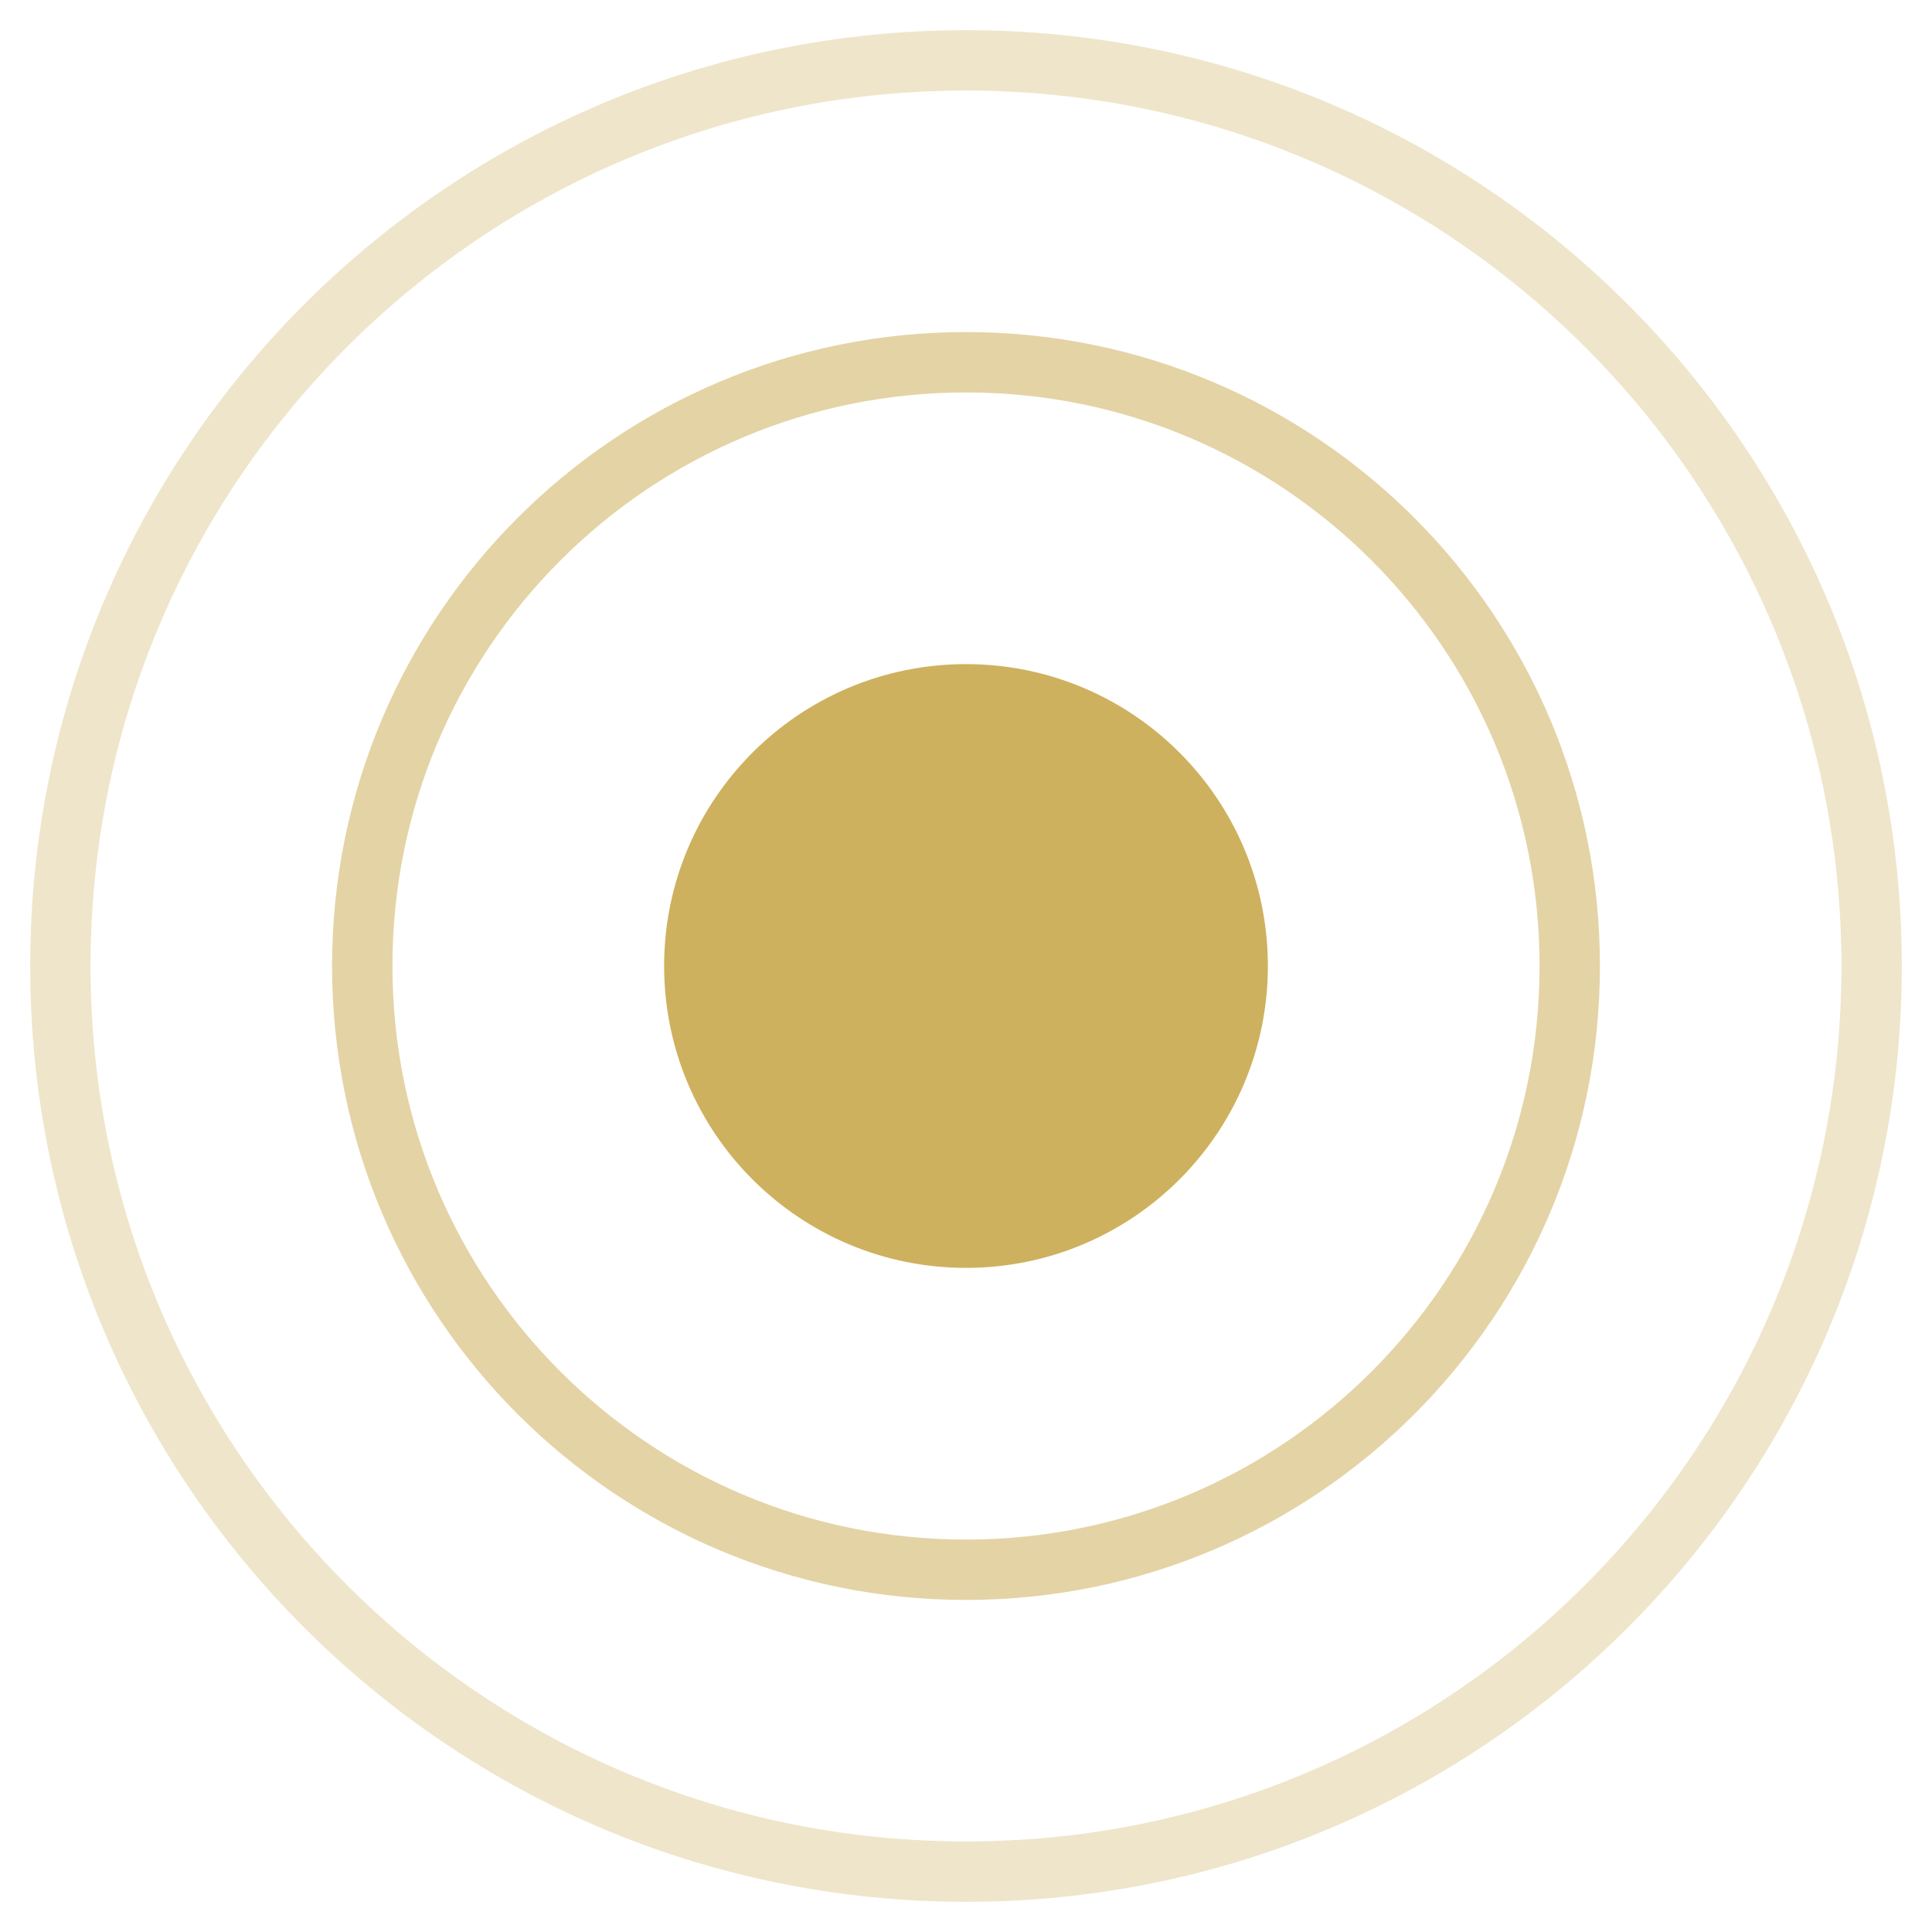
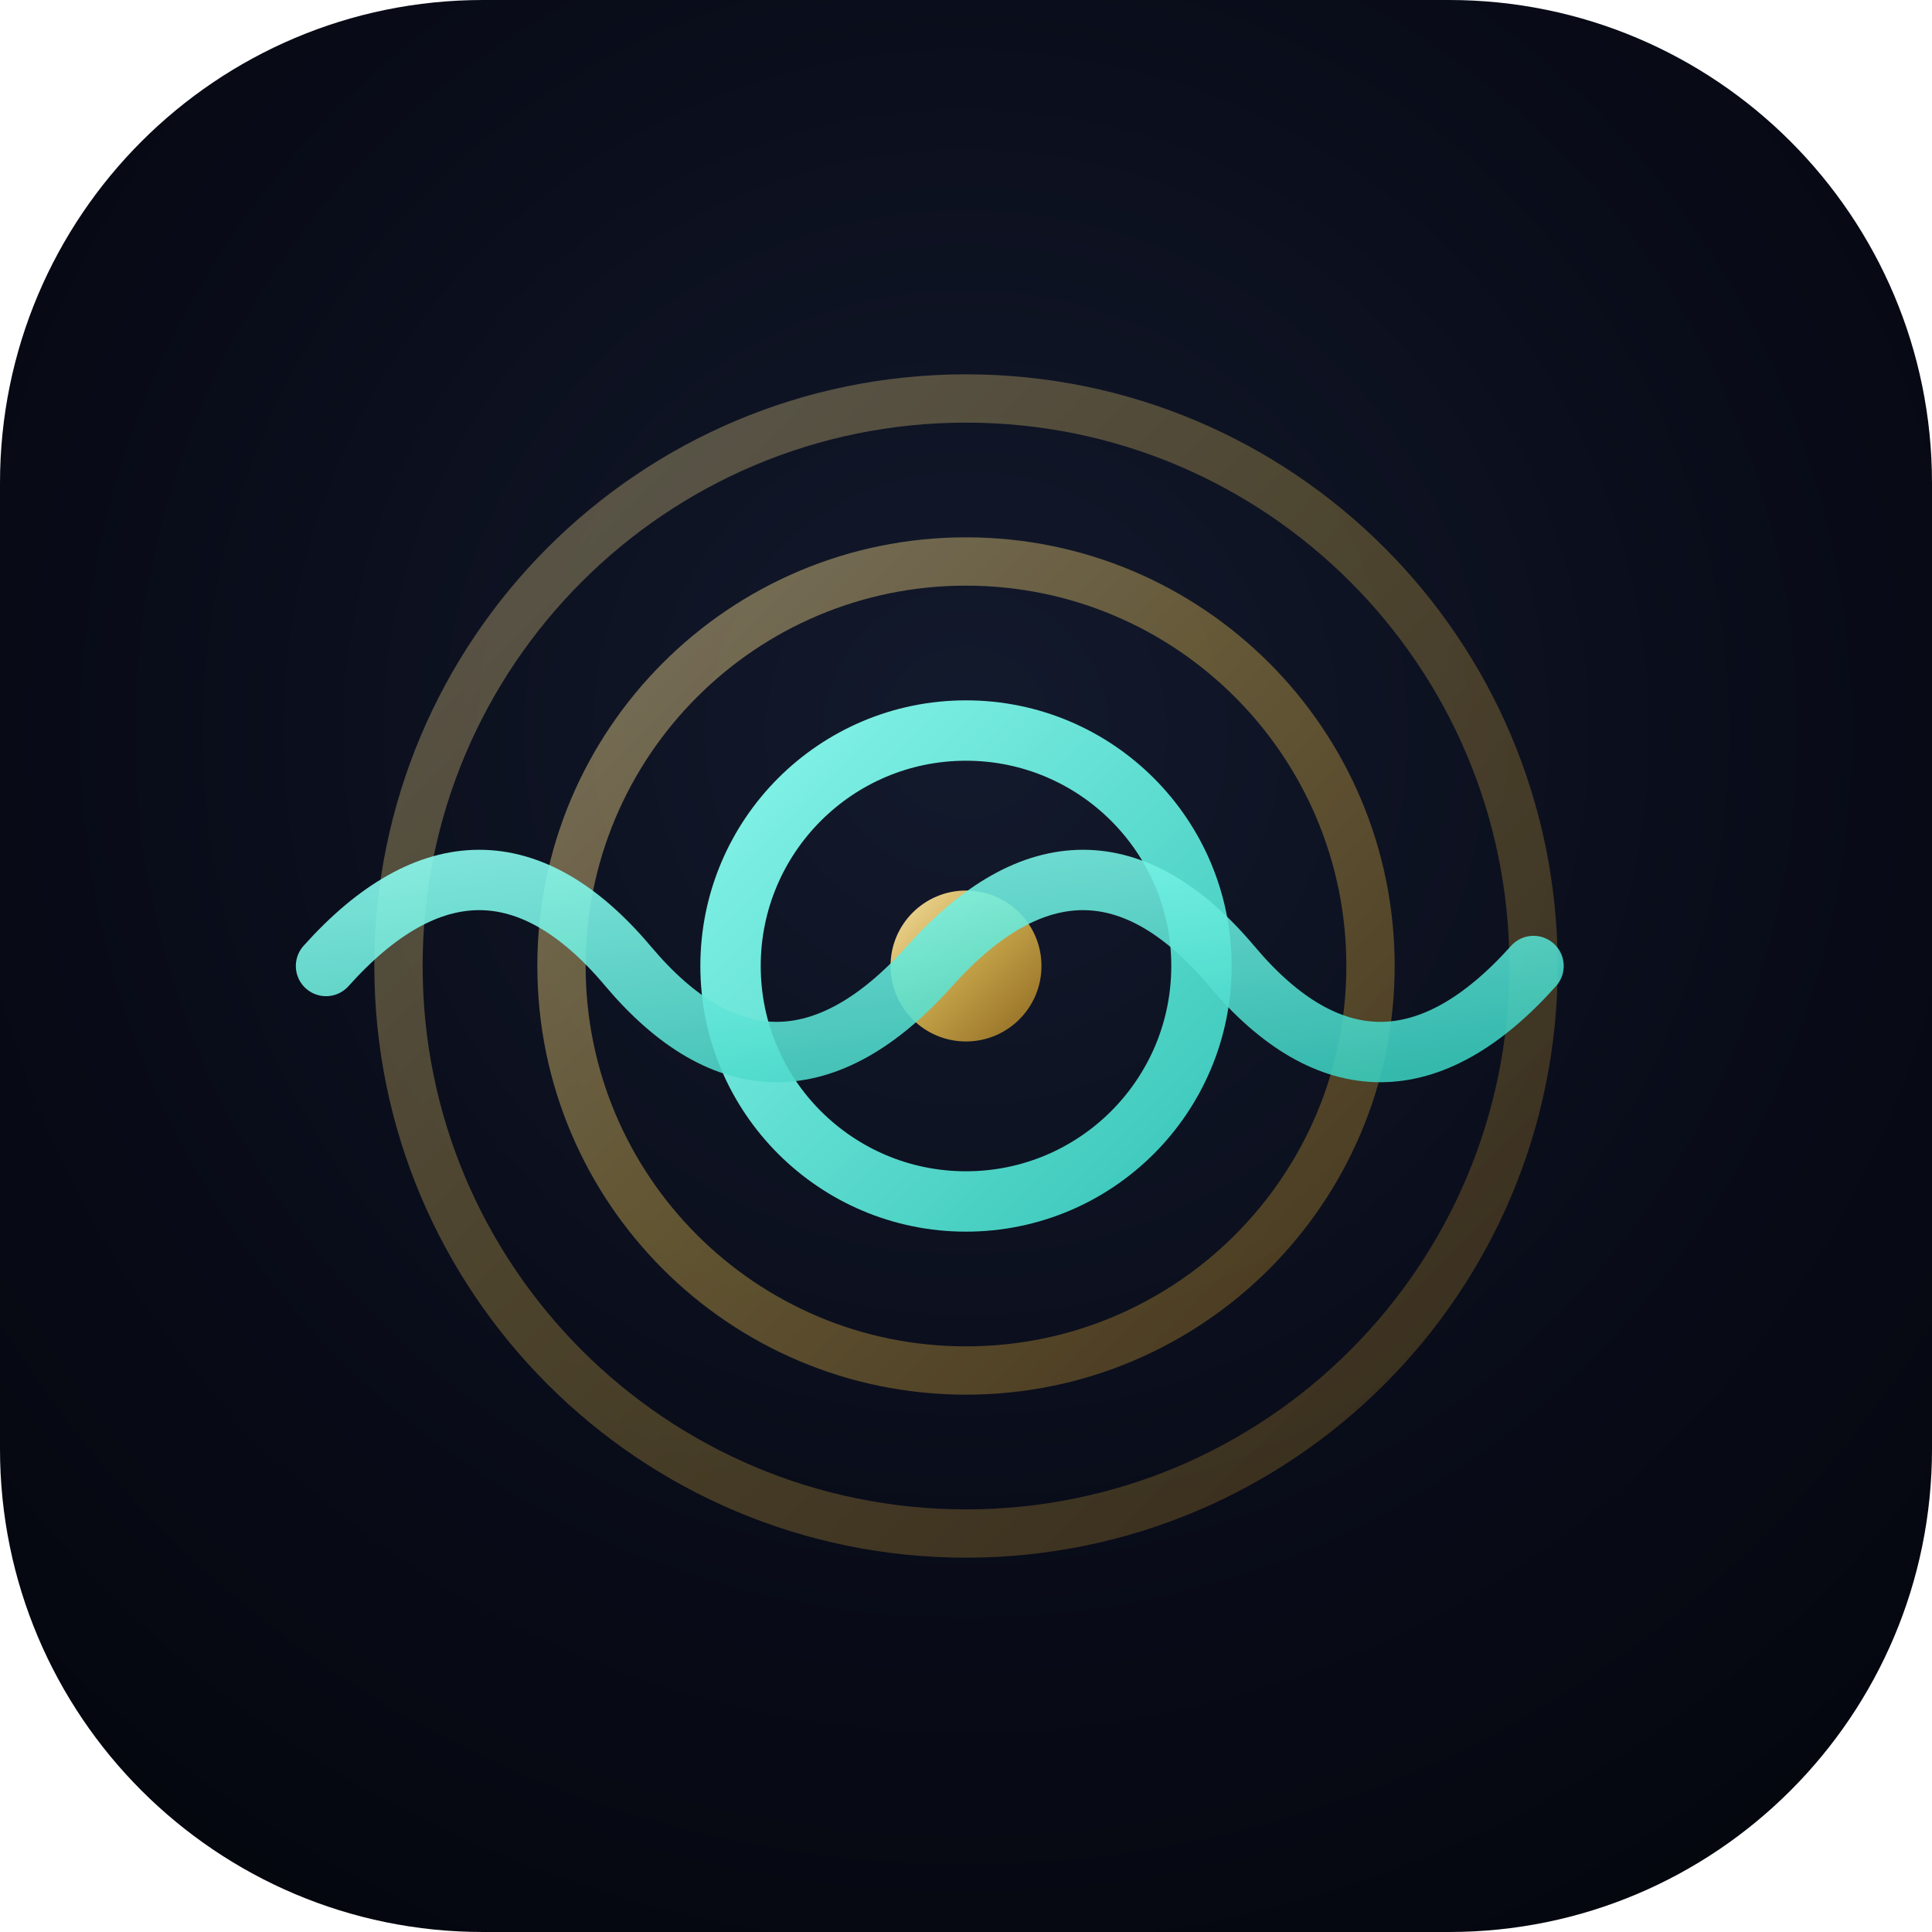
<svg xmlns="http://www.w3.org/2000/svg" viewBox="0 0 32 32">
-   <circle cx="16" cy="16" r="15" stroke="#C9A84C" stroke-width="1" fill="none" opacity="0.3" />
-   <circle cx="16" cy="16" r="10" stroke="#C9A84C" stroke-width="1" fill="none" opacity="0.5" />
-   <circle cx="16" cy="16" r="5" fill="#C9A84C" opacity="0.9" />
+   <defs>
+     <radialGradient id="bg" cx="50%" cy="38%" r="75%">
+       <stop offset="0%" stop-color="#131a2d" />
+       <stop offset="55%" stop-color="#090c19" />
+       <stop offset="100%" stop-color="#04060d" />
+     </radialGradient>
+     <linearGradient id="gold" x1="0%" y1="0%" x2="100%" y2="100%">
+       <stop offset="0%" stop-color="#f4dea1" />
+       <stop offset="45%" stop-color="#c9a84c" />
+       <stop offset="100%" stop-color="#8d6720" />
+     </linearGradient>
+     <linearGradient id="teal" x1="0%" y1="0%" x2="100%" y2="100%">
+       <stop offset="0%" stop-color="#8bfff2" />
+       <stop offset="100%" stop-color="#3bcfc0" />
+     </linearGradient>
+   </defs>
+   <rect width="32" height="32" rx="8" fill="url(#bg)" />
+   <circle cx="16" cy="16" r="9.4" stroke="url(#gold)" stroke-width="0.8" opacity="0.34" fill="none" />
+   <circle cx="16" cy="16" r="6.7" stroke="url(#gold)" stroke-width="0.8" opacity="0.46" fill="none" />
+   <circle cx="16" cy="16" r="3.9" stroke="url(#teal)" stroke-width="1" opacity="0.95" fill="none" />
+   <circle cx="16" cy="16" r="1.25" fill="url(#gold)" />
+   <path d="M5.4 16c1.7-1.9 3.4-1.9 5 0s3.3 1.9 5 0 3.4-1.9 5 0 3.3 1.9 5 0" stroke="url(#teal)" stroke-width="1" fill="none" stroke-linecap="round" opacity="0.88" />
</svg>
